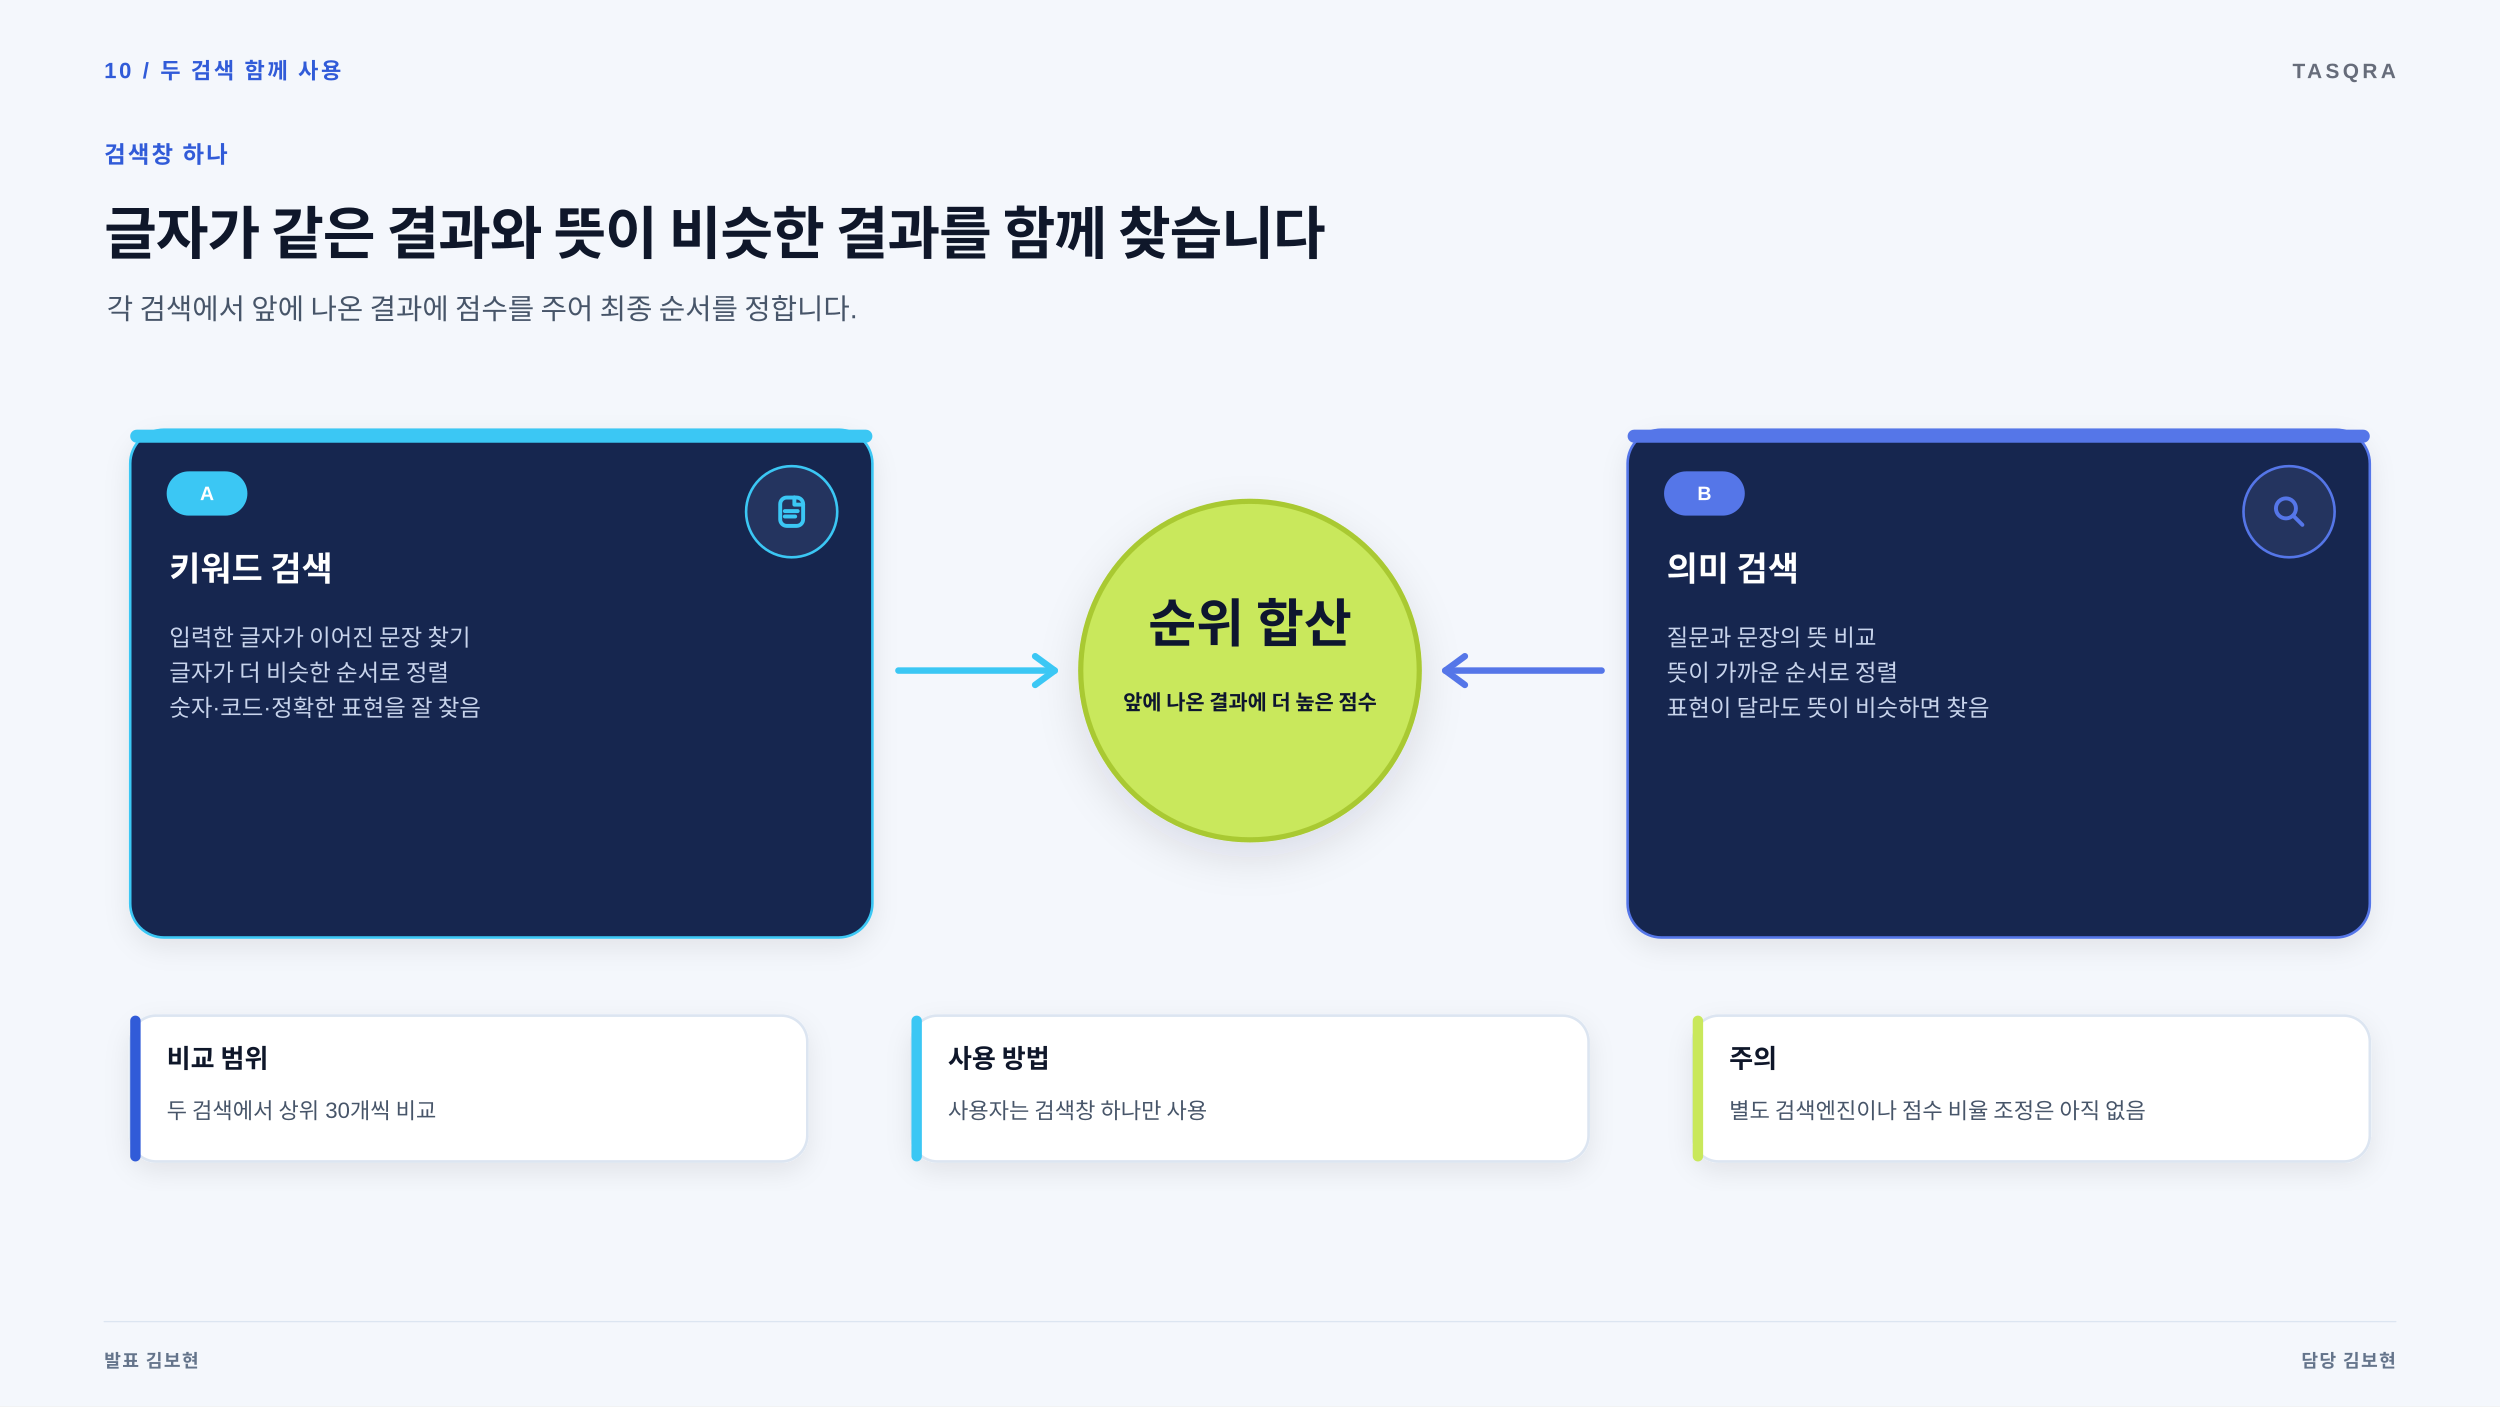
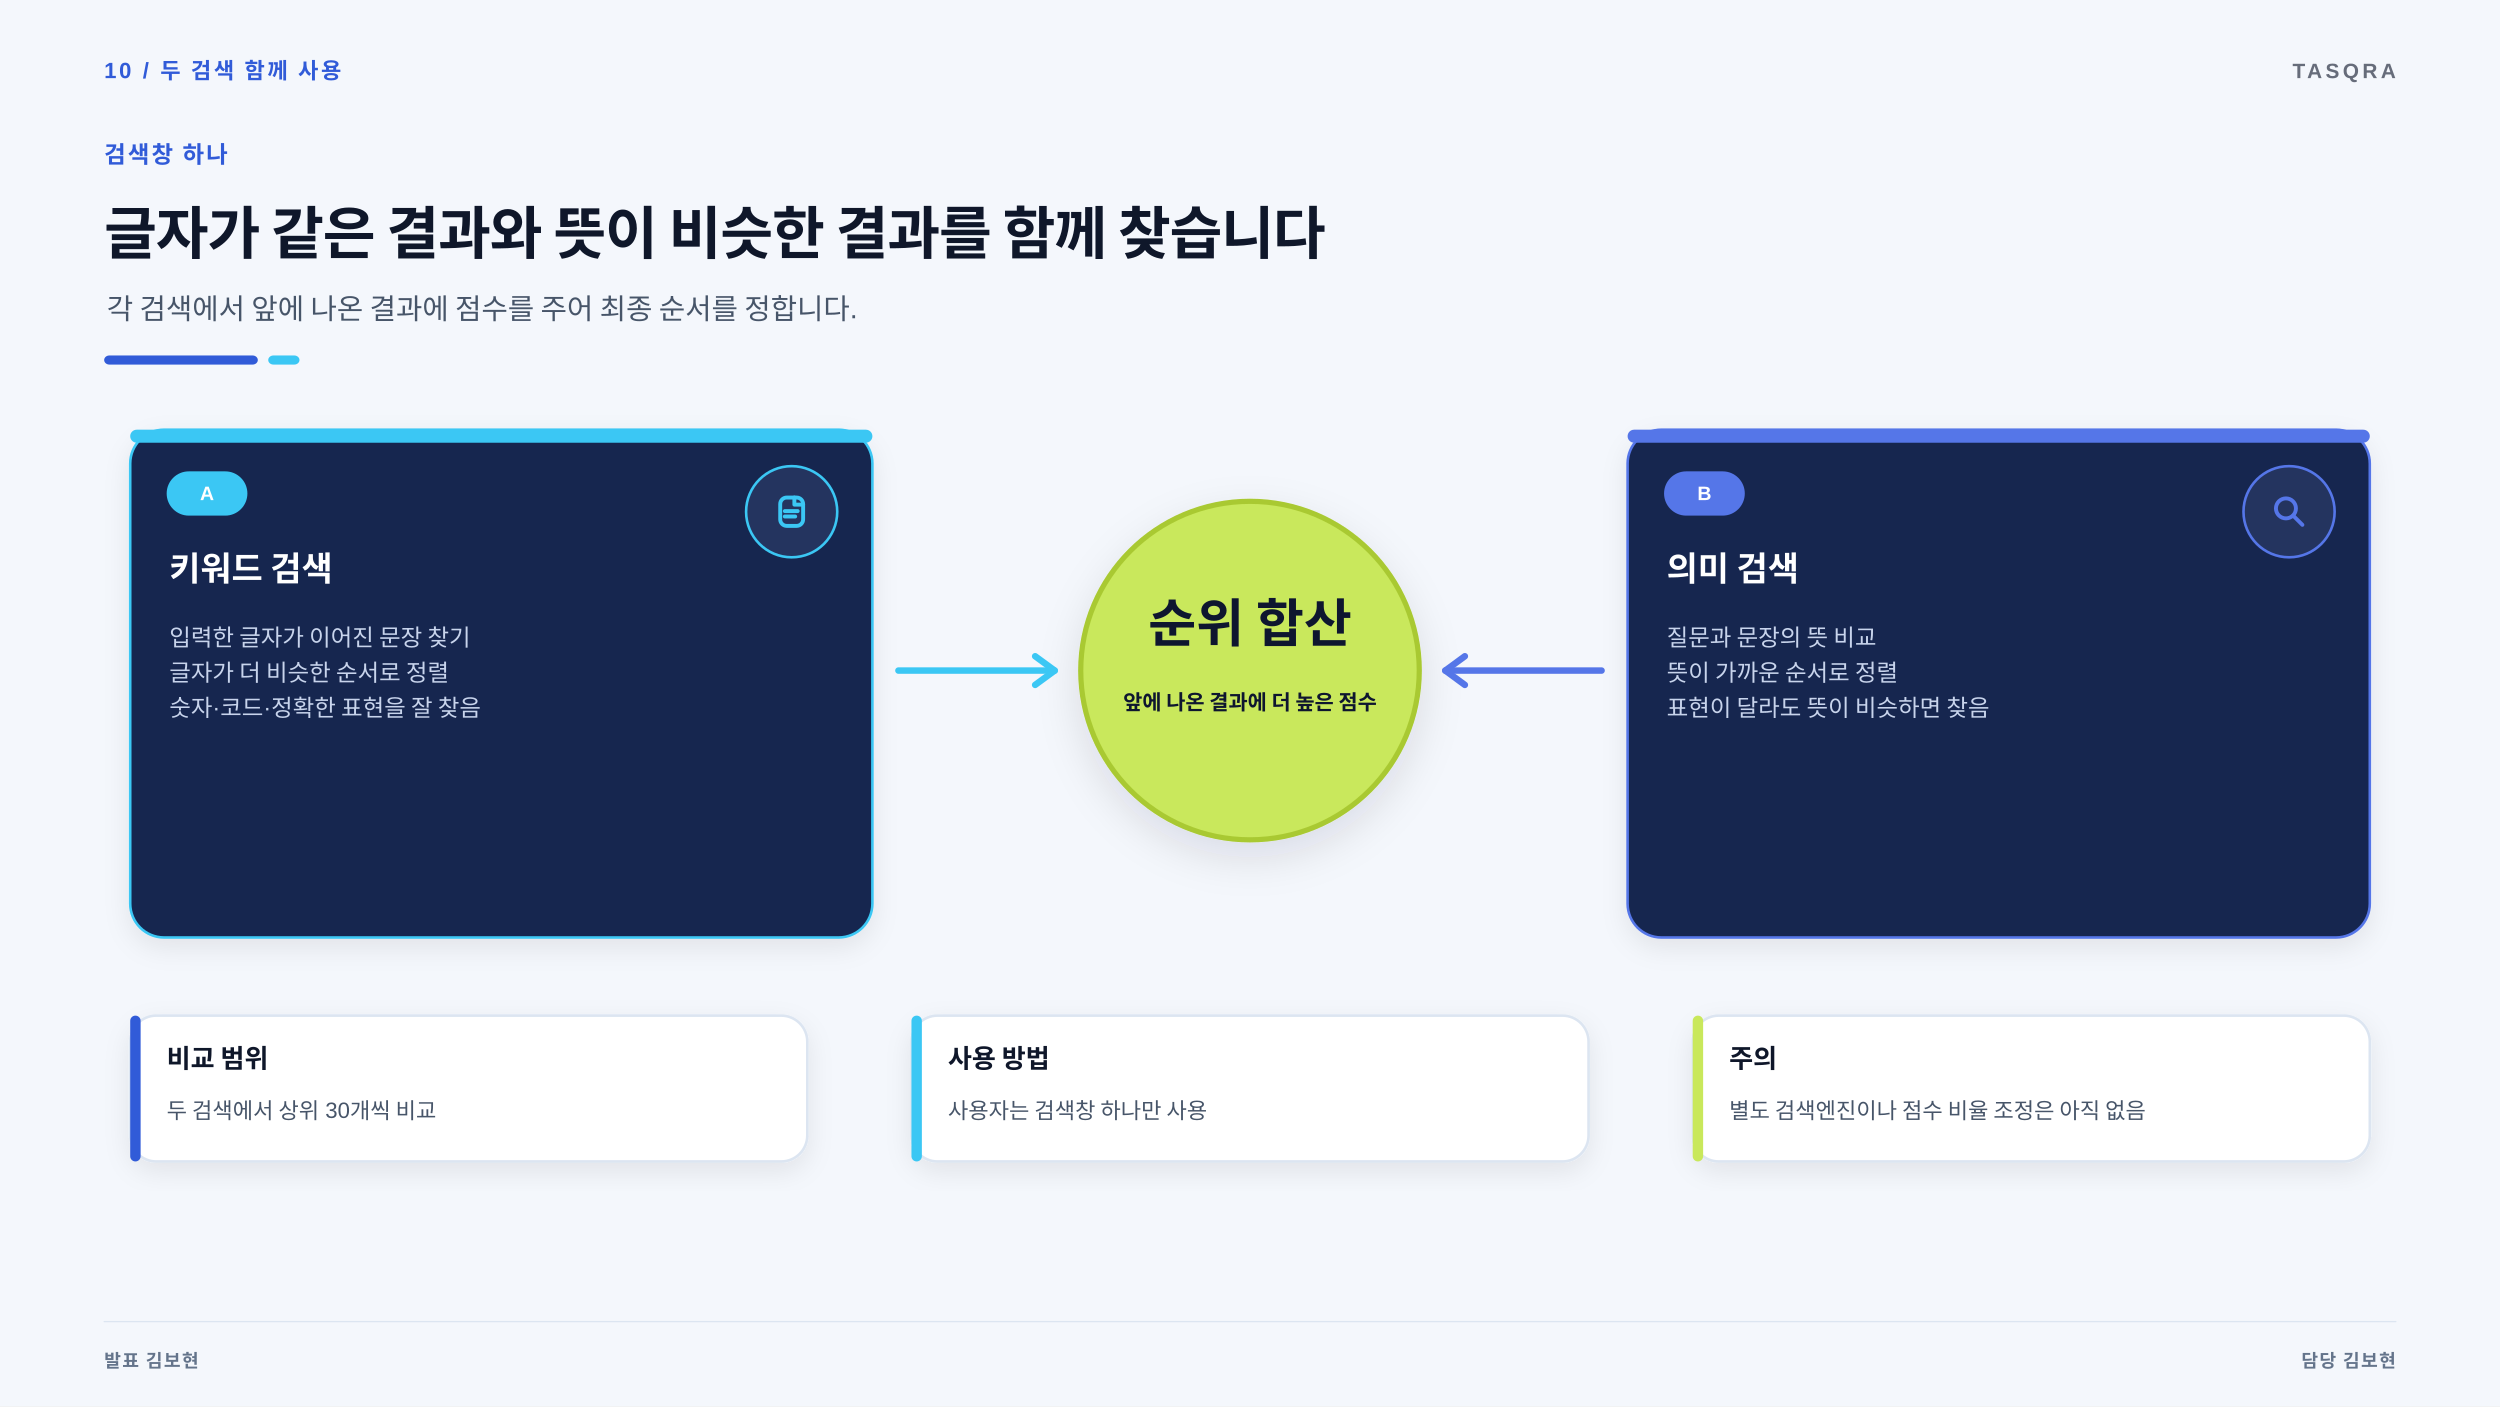
<svg xmlns="http://www.w3.org/2000/svg" width="1920" height="1080" viewBox="0 0 1920 1080">
  <defs>
    <style>@font-face{font-family:NotoKR;src:url("../../포트폴리오/NotoSansKR.ttf") format("truetype");} text{font-family:NotoKR,Arial,sans-serif;}</style>
    <filter id="shadow" x="-20%" y="-20%" width="140%" height="140%">
      <feDropShadow dx="0" dy="12" stdDeviation="16" flood-color="#0E162F" flood-opacity="0.11" />
    </filter>
    <filter id="softShadow" x="-20%" y="-20%" width="140%" height="140%">
      <feDropShadow dx="0" dy="7" stdDeviation="10" flood-color="#0E162F" flood-opacity="0.08" />
    </filter>
  </defs>
  <rect x="0" y="0" width="1920" height="1080" rx="0" fill="#F4F7FC" stroke="none" stroke-width="0" opacity="1" />
  <text x="80" y="60" font-family="NotoKR, Arial, sans-serif" font-size="17" font-weight="800" font-style="normal" fill="#315BD8" text-anchor="start" letter-spacing="2" opacity="1">10  /  두 검색 함께 사용</text>
  <text x="1840" y="60" font-family="NotoKR, Arial, sans-serif" font-size="16" font-weight="800" font-style="normal" fill="#0F172A" text-anchor="end" letter-spacing="2.6" opacity="0.62">TASQRA</text>
  <line x1="80" y1="1015" x2="1840" y2="1015" stroke="#DCE5F1" stroke-width="1" stroke-linecap="round" opacity="1" />
  <text x="80" y="1050" font-family="NotoKR, Arial, sans-serif" font-size="14" font-weight="700" font-style="normal" fill="#64748B" text-anchor="start" letter-spacing="1" opacity="1">발표  김보현</text>
  <text x="1840" y="1050" font-family="NotoKR, Arial, sans-serif" font-size="14" font-weight="700" font-style="normal" fill="#64748B" text-anchor="end" letter-spacing="1" opacity="1">담당  김보현</text>
  <text x="80" y="125" font-family="NotoKR, Arial, sans-serif" font-size="18" font-weight="800" font-style="normal" fill="#315BD8" text-anchor="start" letter-spacing="1.6" opacity="1">검색창 하나</text>
  <text x="80" y="195" font-family="NotoKR, Arial, sans-serif" font-size="44" font-weight="800" font-style="normal" fill="#0F172A" text-anchor="start" letter-spacing="-0.8" opacity="1">글자가 같은 결과와 뜻이 비슷한 결과를 함께 찾습니다</text>
  <text x="82" y="245" font-family="NotoKR, Arial, sans-serif" font-size="22" font-weight="500" font-style="normal" fill="#475569" text-anchor="start" letter-spacing="0" opacity="1">각 검색에서 앞에 나온 결과에 점수를 주어 최종 순서를 정합니다.</text>
+   <rect x="80" y="273" width="118" height="7" rx="4" fill="#315BD8" stroke="none" stroke-width="0" opacity="1" />
+   <rect x="206" y="273" width="24" height="7" rx="4" fill="#3BC7F4" stroke="none" stroke-width="0" opacity="1" />
  <rect x="100" y="330" width="570" height="390" rx="26" fill="#17264F" stroke="#3BC7F4" stroke-width="2" opacity="1" filter="url(#softShadow)" />
  <rect x="100" y="330" width="570" height="10" rx="5" fill="#3BC7F4" stroke="none" stroke-width="0" opacity="1" />
  <rect x="128" y="362" width="62" height="34" rx="17.0" fill="#3BC7F4" stroke="none" stroke-width="0" opacity="1" />
  <text x="159.0" y="384.1" font-family="NotoKR, Arial, sans-serif" font-size="15" font-weight="700" font-style="normal" fill="#FFFFFF" text-anchor="middle" letter-spacing="0" opacity="1">A</text>
  <circle cx="608" cy="393" r="35" fill="#24345F" stroke="#3BC7F4" stroke-width="2" opacity="1" />
  <g fill="none" stroke="#3BC7F4" stroke-width="3" stroke-linecap="round" stroke-linejoin="round">
    <rect x="599.2" y="382.12" width="17.6" height="21.76" rx="5" />
    <path d="M 610.08 382.12 v 5.44 h 6.72" />
    <line x1="602.72" y1="392.52" x2="612.64" y2="392.52" />
    <line x1="602.72" y1="396.68" x2="610.72" y2="396.68" />
  </g>
  <text x="130" y="446" font-family="NotoKR, Arial, sans-serif" font-size="26" font-weight="800" font-style="normal" fill="#FFFFFF" text-anchor="start" letter-spacing="0" opacity="1">키워드 검색</text>
  <text x="130" y="496" font-family="NotoKR, Arial, sans-serif" font-size="18" font-weight="500" fill="#C8D4EC" text-anchor="start">
    <tspan x="130" dy="0">입력한 글자가 이어진 문장 찾기</tspan>
    <tspan x="130" dy="27.0">글자가 더 비슷한 순서로 정렬</tspan>
    <tspan x="130" dy="27.0">숫자·코드·정확한 표현을 잘 찾음</tspan>
  </text>
  <rect x="1250" y="330" width="570" height="390" rx="26" fill="#17264F" stroke="#5576E8" stroke-width="2" opacity="1" filter="url(#softShadow)" />
  <rect x="1250" y="330" width="570" height="10" rx="5" fill="#5576E8" stroke="none" stroke-width="0" opacity="1" />
  <rect x="1278" y="362" width="62" height="34" rx="17.0" fill="#5576E8" stroke="none" stroke-width="0" opacity="1" />
  <text x="1309.0" y="384.1" font-family="NotoKR, Arial, sans-serif" font-size="15" font-weight="700" font-style="normal" fill="#FFFFFF" text-anchor="middle" letter-spacing="0" opacity="1">B</text>
  <circle cx="1758" cy="393" r="35" fill="#24345F" stroke="#5576E8" stroke-width="2" opacity="1" />
  <g fill="none" stroke="#5576E8" stroke-width="3" stroke-linecap="round">
    <circle cx="1755.6" cy="390.44" r="7.68" />
    <line x1="1761.2" y1="396.04" x2="1768.24" y2="403.08" />
  </g>
  <text x="1280" y="446" font-family="NotoKR, Arial, sans-serif" font-size="26" font-weight="800" font-style="normal" fill="#FFFFFF" text-anchor="start" letter-spacing="0" opacity="1">의미 검색</text>
  <text x="1280" y="496" font-family="NotoKR, Arial, sans-serif" font-size="18" font-weight="500" fill="#C8D4EC" text-anchor="start">
    <tspan x="1280" dy="0">질문과 문장의 뜻 비교</tspan>
    <tspan x="1280" dy="27.0">뜻이 가까운 순서로 정렬</tspan>
    <tspan x="1280" dy="27.0">표현이 달라도 뜻이 비슷하면 찾음</tspan>
  </text>
  <circle cx="960" cy="515" r="130" fill="#C9E85B" stroke="#A9C932" stroke-width="4" opacity="1" filter="url(#shadow)" />
  <text x="960" y="493" font-family="NotoKR, Arial, sans-serif" font-size="40" font-weight="800" font-style="normal" fill="#0E162F" text-anchor="middle" letter-spacing="0" opacity="1">순위 합산</text>
  <text x="960" y="545" font-family="NotoKR, Arial, sans-serif" font-size="16" font-weight="800" font-style="normal" fill="#0E162F" text-anchor="middle" letter-spacing="0" opacity="1">앞에 나온 결과에 더 높은 점수</text>
  <line x1="690" y1="515" x2="810" y2="515" stroke="#3BC7F4" stroke-width="5" stroke-linecap="round" opacity="1" />
  <path d="M 795 504 L 810 515 L 795 526" fill="none" stroke="#3BC7F4" stroke-width="5" stroke-linecap="round" stroke-linejoin="round" />
  <line x1="1230" y1="515" x2="1110" y2="515" stroke="#5576E8" stroke-width="5" stroke-linecap="round" opacity="1" />
  <path d="M 1125 504 L 1110 515 L 1125 526" fill="none" stroke="#5576E8" stroke-width="5" stroke-linecap="round" stroke-linejoin="round" />
  <rect x="100" y="780" width="520" height="112" rx="20" fill="#FFFFFF" stroke="#DCE5F1" stroke-width="2" opacity="1" filter="url(#softShadow)" />
  <rect x="100" y="780" width="8" height="112" rx="4" fill="#315BD8" stroke="none" stroke-width="0" opacity="1" />
  <text x="128" y="820" font-family="NotoKR, Arial, sans-serif" font-size="20" font-weight="800" font-style="normal" fill="#0F172A" text-anchor="start" letter-spacing="0" opacity="1">비교 범위</text>
  <text x="128" y="859" font-family="NotoKR, Arial, sans-serif" font-size="17" font-weight="500" font-style="normal" fill="#475569" text-anchor="start" letter-spacing="0" opacity="1">두 검색에서 상위 30개씩 비교</text>
  <rect x="700" y="780" width="520" height="112" rx="20" fill="#FFFFFF" stroke="#DCE5F1" stroke-width="2" opacity="1" filter="url(#softShadow)" />
  <rect x="700" y="780" width="8" height="112" rx="4" fill="#3BC7F4" stroke="none" stroke-width="0" opacity="1" />
  <text x="728" y="820" font-family="NotoKR, Arial, sans-serif" font-size="20" font-weight="800" font-style="normal" fill="#0F172A" text-anchor="start" letter-spacing="0" opacity="1">사용 방법</text>
  <text x="728" y="859" font-family="NotoKR, Arial, sans-serif" font-size="17" font-weight="500" font-style="normal" fill="#475569" text-anchor="start" letter-spacing="0" opacity="1">사용자는 검색창 하나만 사용</text>
  <rect x="1300" y="780" width="520" height="112" rx="20" fill="#FFFFFF" stroke="#DCE5F1" stroke-width="2" opacity="1" filter="url(#softShadow)" />
  <rect x="1300" y="780" width="8" height="112" rx="4" fill="#C9E85B" stroke="none" stroke-width="0" opacity="1" />
  <text x="1328" y="820" font-family="NotoKR, Arial, sans-serif" font-size="20" font-weight="800" font-style="normal" fill="#0F172A" text-anchor="start" letter-spacing="0" opacity="1">주의</text>
  <text x="1328" y="859" font-family="NotoKR, Arial, sans-serif" font-size="17" font-weight="500" font-style="normal" fill="#475569" text-anchor="start" letter-spacing="0" opacity="1">별도 검색엔진이나 점수 비율 조정은 아직 없음</text>
</svg>
